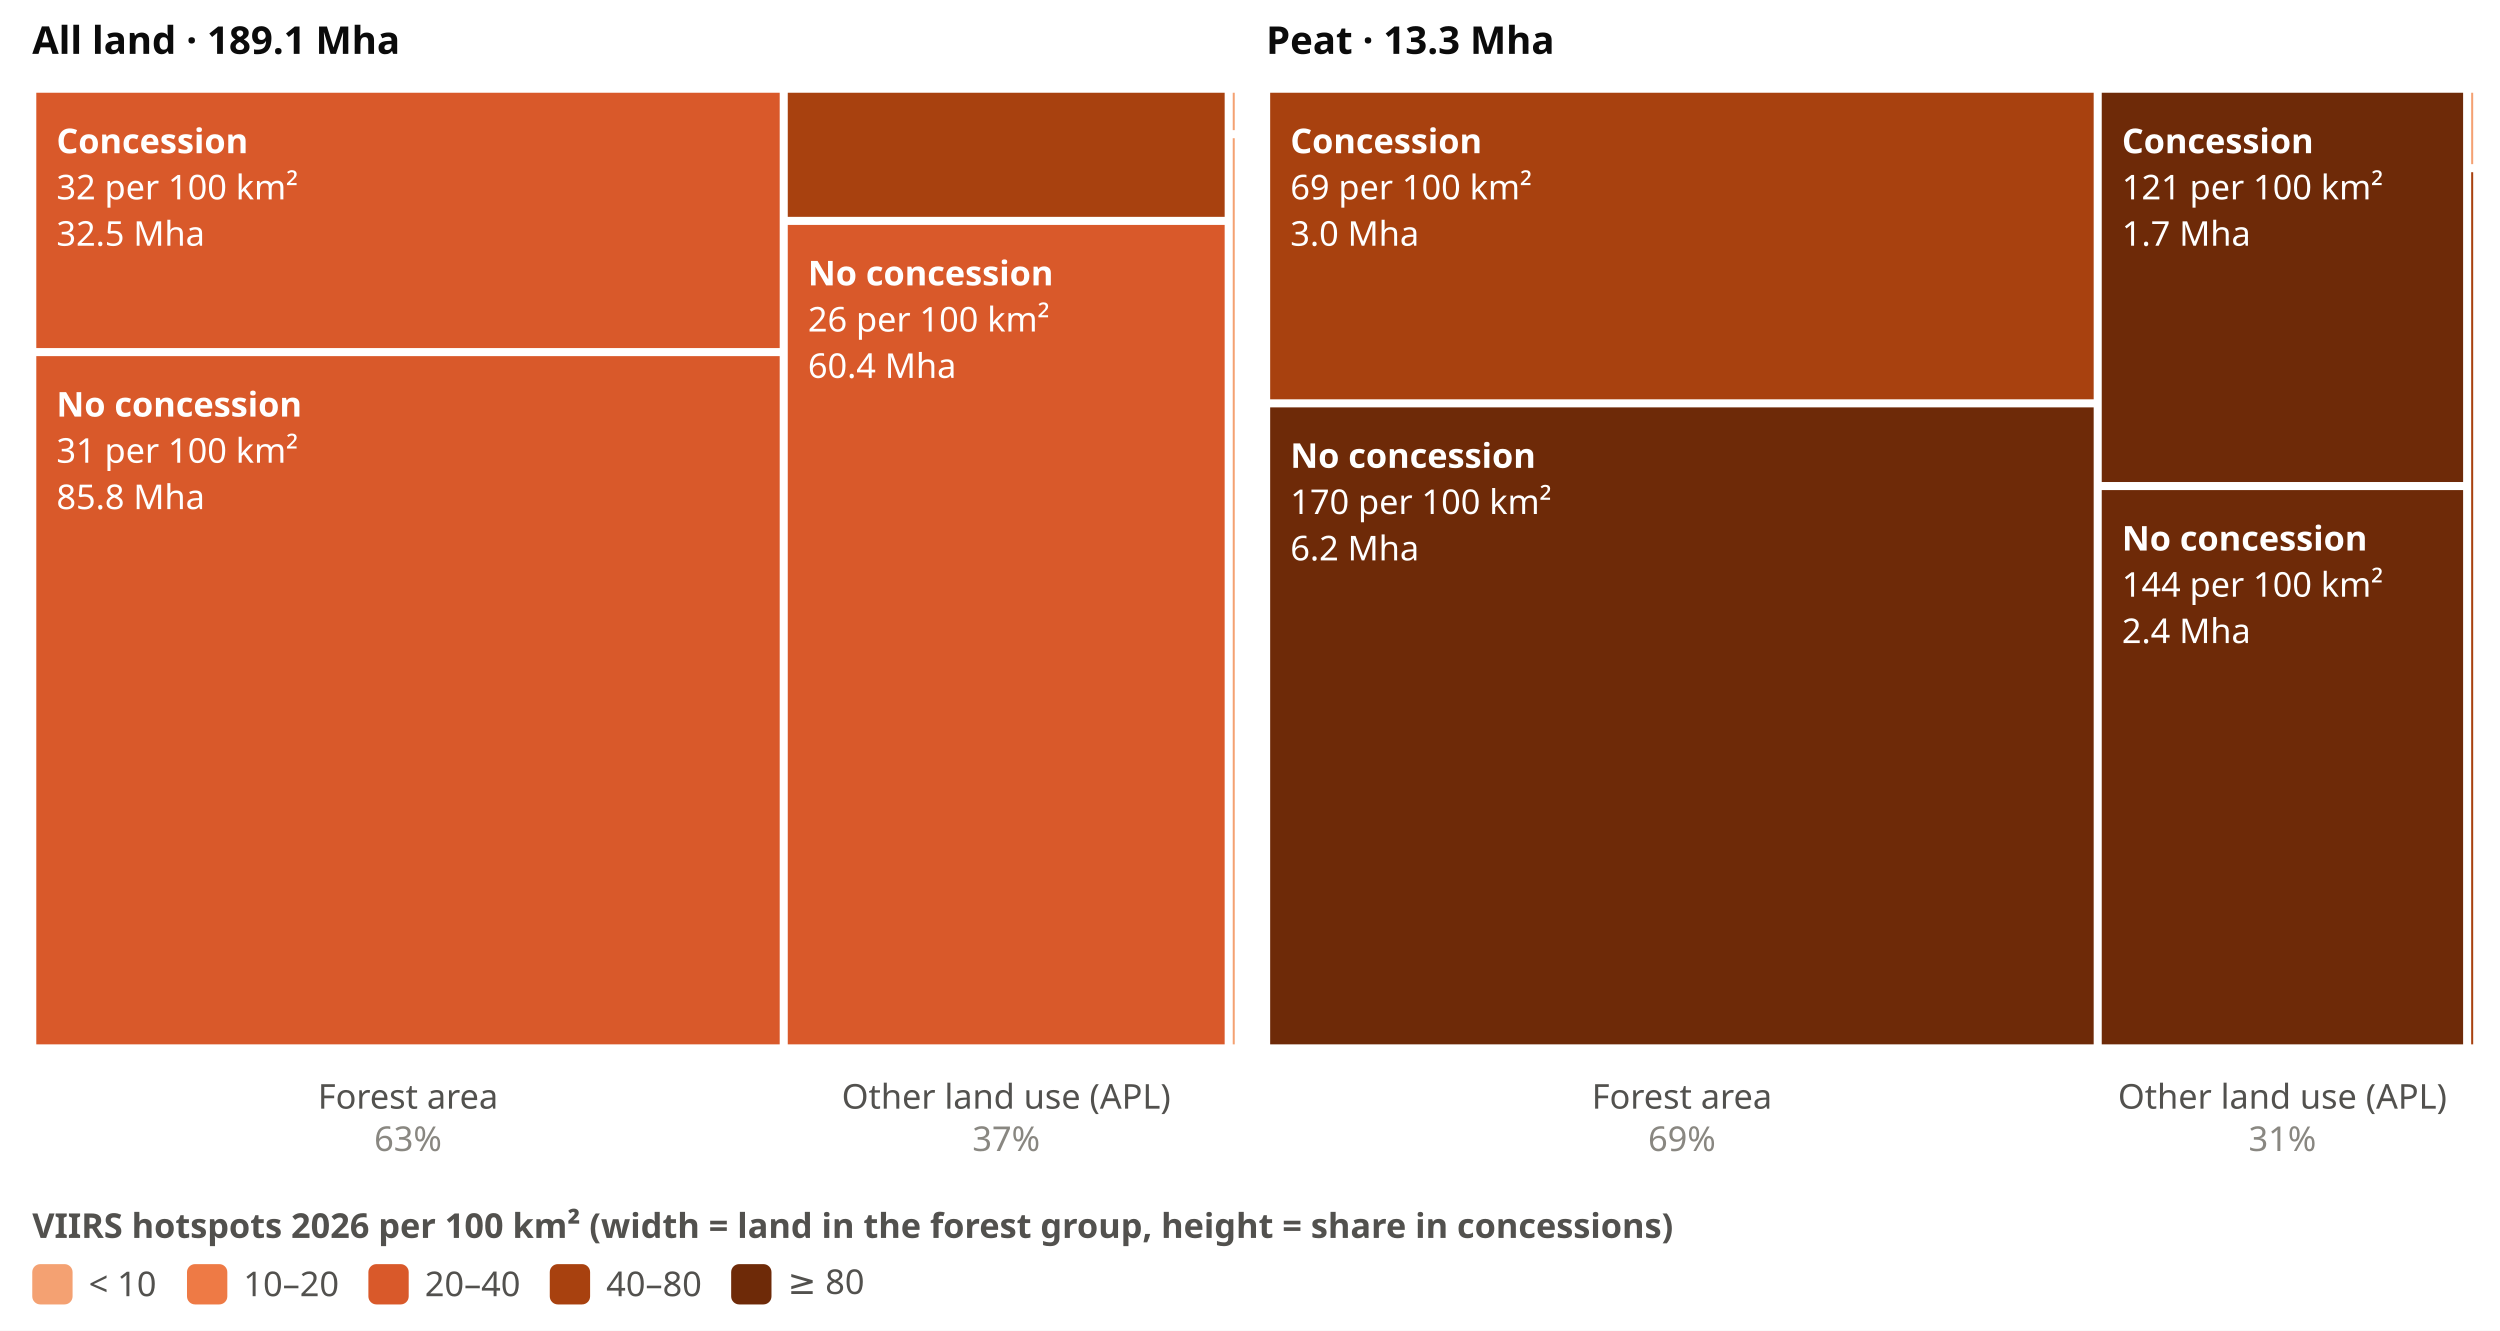
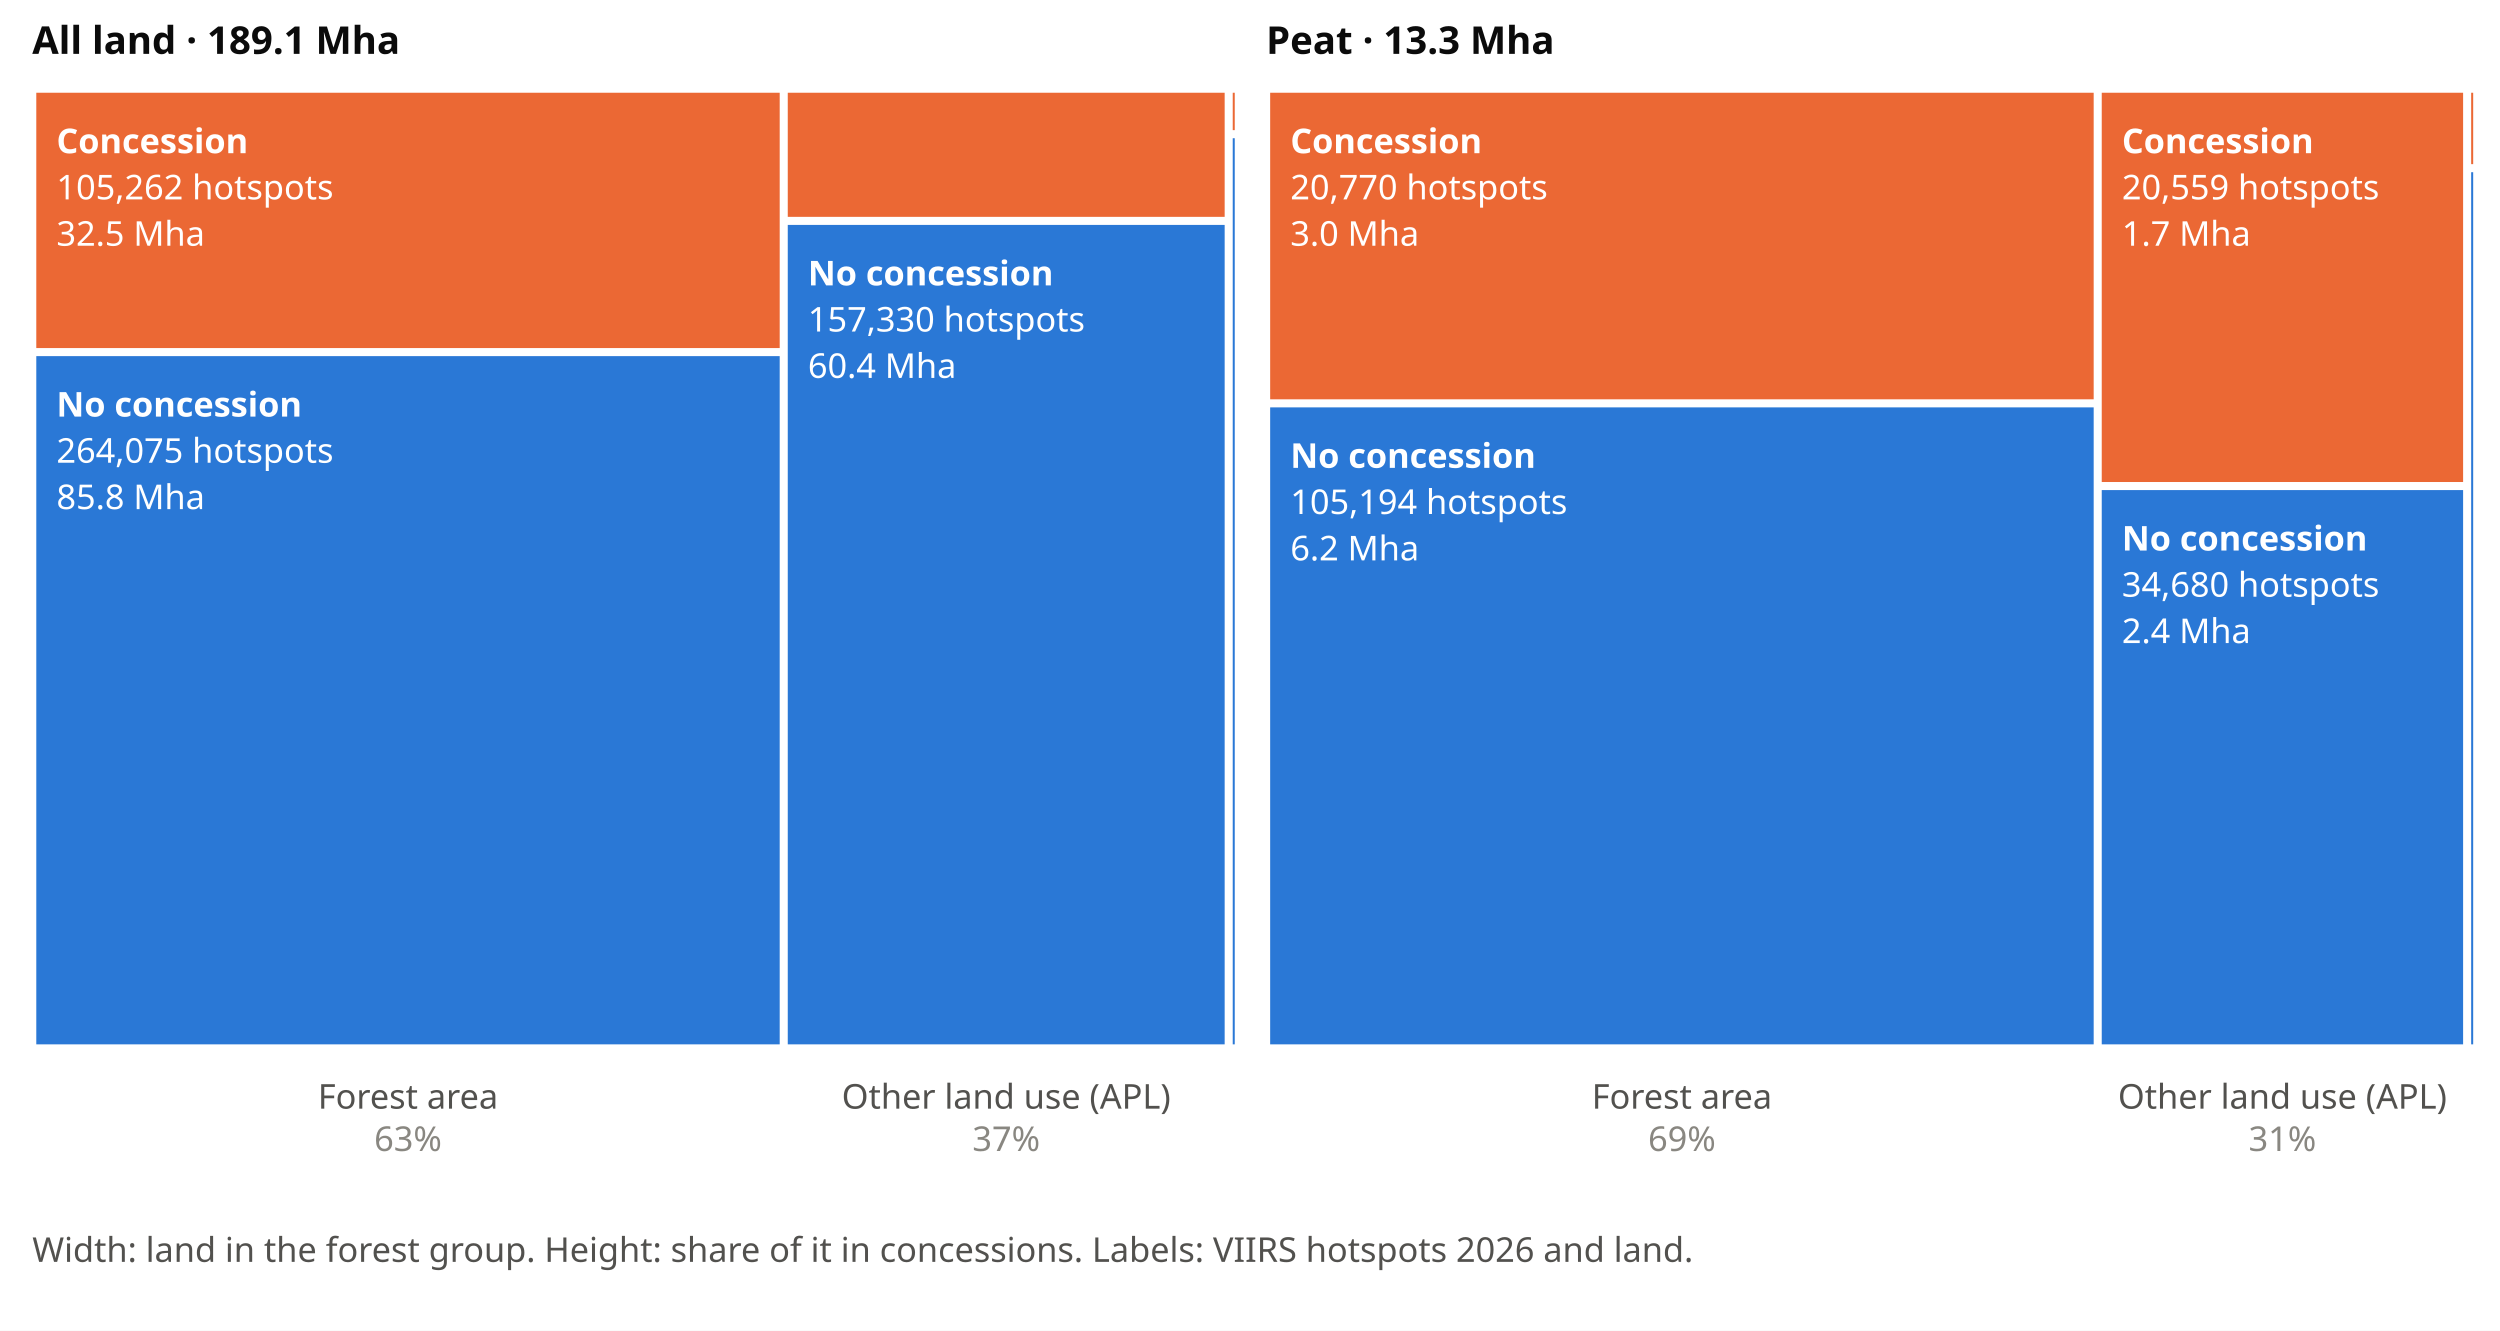
<svg xmlns="http://www.w3.org/2000/svg" data-name="mosaic" width="620" height="330" viewBox="0 0 620 330" style="font-family: &quot;Source Sans 3&quot;, sans-serif;">
  <rect width="620" height="330" fill="#fff" />
  <g transform="translate(8,0)">
    <text x="0" y="10" font-size="9.5" fill="#0b0b0b" text-anchor="start" dominant-baseline="middle" font-weight="600">All land · 189.1 Mha</text>
-     <rect x="1" y="23" width="184.365" height="63.319" fill="#d9592a" />
+     <rect x="1" y="23" width="184.365" height="63.319" fill="#eb6834" />
    <text x="6" y="35" font-size="8.5" fill="#fff" text-anchor="start" dominant-baseline="middle" font-weight="600">Concession</text>
-     <text x="6" y="46.5" font-size="8.5" fill="#fff" text-anchor="start" dominant-baseline="middle" font-weight="400">32 per 100 km²</text>
+     <text x="6" y="46.5" font-size="8.5" fill="#fff" text-anchor="start" dominant-baseline="middle" font-weight="400">105,262 hotspots</text>
    <text x="6" y="58" font-size="8.5" fill="#fff" text-anchor="start" dominant-baseline="middle" font-weight="400">32.5 Mha</text>
-     <rect x="1" y="88.319" width="184.365" height="170.681" fill="#d9592a" />
+     <rect x="1" y="88.319" width="184.365" height="170.681" fill="#2a78d6" />
    <text x="6" y="100.319" font-size="8.5" fill="#fff" text-anchor="start" dominant-baseline="middle" font-weight="600">No concession</text>
-     <text x="6" y="111.819" font-size="8.5" fill="#fff" text-anchor="start" dominant-baseline="middle" font-weight="400">31 per 100 km²</text>
+     <text x="6" y="111.819" font-size="8.5" fill="#fff" text-anchor="start" dominant-baseline="middle" font-weight="400">264,075 hotspots</text>
    <text x="6" y="123.319" font-size="8.5" fill="#fff" text-anchor="start" dominant-baseline="middle" font-weight="400">85.8 Mha</text>
    <text x="93.182" y="272" font-size="8.5" fill="#52514e" text-anchor="middle" dominant-baseline="middle" font-weight="400">Forest area</text>
    <text x="93.182" y="282.5" font-size="8.5" fill="#898781" text-anchor="middle" dominant-baseline="middle" font-weight="400">63%</text>
-     <rect x="187.365" y="23" width="108.352" height="30.779" fill="#a8410f" />
-     <rect x="187.365" y="55.779" width="108.352" height="203.221" fill="#d9592a" />
+     <rect x="187.365" y="23" width="108.352" height="30.779" fill="#eb6834" />
+     <rect x="187.365" y="55.779" width="108.352" height="203.221" fill="#2a78d6" />
    <text x="192.365" y="67.779" font-size="8.5" fill="#fff" text-anchor="start" dominant-baseline="middle" font-weight="600">No concession</text>
-     <text x="192.365" y="79.279" font-size="8.5" fill="#fff" text-anchor="start" dominant-baseline="middle" font-weight="400">26 per 100 km²</text>
+     <text x="192.365" y="79.279" font-size="8.5" fill="#fff" text-anchor="start" dominant-baseline="middle" font-weight="400">157,330 hotspots</text>
    <text x="192.365" y="90.779" font-size="8.5" fill="#fff" text-anchor="start" dominant-baseline="middle" font-weight="400">60.4 Mha</text>
    <text x="241.541" y="272" font-size="8.5" fill="#52514e" text-anchor="middle" dominant-baseline="middle" font-weight="400">Other land use (APL)</text>
    <text x="241.541" y="282.5" font-size="8.5" fill="#898781" text-anchor="middle" dominant-baseline="middle" font-weight="400">37%</text>
-     <rect x="297.717" y="23" width="0.5" height="9.277" fill="#f4a172" />
-     <rect x="297.717" y="34.277" width="0.5" height="224.723" fill="#f4a172" />
+     <rect x="297.717" y="23" width="0.5" height="9.277" fill="#eb6834" />
+     <rect x="297.717" y="34.277" width="0.5" height="224.723" fill="#2a78d6" />
  </g>
  <g transform="translate(314,0)">
    <text x="0" y="10" font-size="9.5" fill="#0b0b0b" text-anchor="start" dominant-baseline="middle" font-weight="600">Peat · 13.3 Mha</text>
-     <rect x="1" y="23" width="204.232" height="76.03" fill="#a8410f" />
+     <rect x="1" y="23" width="204.232" height="76.03" fill="#eb6834" />
    <text x="6" y="35" font-size="8.5" fill="#fff" text-anchor="start" dominant-baseline="middle" font-weight="600">Concession</text>
-     <text x="6" y="46.5" font-size="8.5" fill="#fff" text-anchor="start" dominant-baseline="middle" font-weight="400">69 per 100 km²</text>
+     <text x="6" y="46.5" font-size="8.5" fill="#fff" text-anchor="start" dominant-baseline="middle" font-weight="400">20,770 hotspots</text>
    <text x="6" y="58" font-size="8.5" fill="#fff" text-anchor="start" dominant-baseline="middle" font-weight="400">3.0 Mha</text>
-     <rect x="1" y="101.03" width="204.232" height="157.97" fill="#6e2a08" />
+     <rect x="1" y="101.03" width="204.232" height="157.97" fill="#2a78d6" />
    <text x="6" y="113.03" font-size="8.5" fill="#fff" text-anchor="start" dominant-baseline="middle" font-weight="600">No concession</text>
-     <text x="6" y="124.53" font-size="8.5" fill="#fff" text-anchor="start" dominant-baseline="middle" font-weight="400">170 per 100 km²</text>
+     <text x="6" y="124.53" font-size="8.5" fill="#fff" text-anchor="start" dominant-baseline="middle" font-weight="400">105,194 hotspots</text>
    <text x="6" y="136.03" font-size="8.5" fill="#fff" text-anchor="start" dominant-baseline="middle" font-weight="400">6.2 Mha</text>
    <text x="103.116" y="272" font-size="8.5" fill="#52514e" text-anchor="middle" dominant-baseline="middle" font-weight="400">Forest area</text>
    <text x="103.116" y="282.5" font-size="8.5" fill="#898781" text-anchor="middle" dominant-baseline="middle" font-weight="400">69%</text>
-     <rect x="207.232" y="23" width="89.618" height="96.539" fill="#6e2a08" />
+     <rect x="207.232" y="23" width="89.618" height="96.539" fill="#eb6834" />
    <text x="212.232" y="35" font-size="8.5" fill="#fff" text-anchor="start" dominant-baseline="middle" font-weight="600">Concession</text>
-     <text x="212.232" y="46.5" font-size="8.5" fill="#fff" text-anchor="start" dominant-baseline="middle" font-weight="400">121 per 100 km²</text>
+     <text x="212.232" y="46.5" font-size="8.5" fill="#fff" text-anchor="start" dominant-baseline="middle" font-weight="400">20,559 hotspots</text>
    <text x="212.232" y="58" font-size="8.5" fill="#fff" text-anchor="start" dominant-baseline="middle" font-weight="400">1.7 Mha</text>
-     <rect x="207.232" y="121.539" width="89.618" height="137.461" fill="#6e2a08" />
+     <rect x="207.232" y="121.539" width="89.618" height="137.461" fill="#2a78d6" />
    <text x="212.232" y="133.539" font-size="8.5" fill="#fff" text-anchor="start" dominant-baseline="middle" font-weight="600">No concession</text>
-     <text x="212.232" y="145.039" font-size="8.5" fill="#fff" text-anchor="start" dominant-baseline="middle" font-weight="400">144 per 100 km²</text>
+     <text x="212.232" y="145.039" font-size="8.5" fill="#fff" text-anchor="start" dominant-baseline="middle" font-weight="400">34,680 hotspots</text>
    <text x="212.232" y="156.539" font-size="8.5" fill="#fff" text-anchor="start" dominant-baseline="middle" font-weight="400">2.4 Mha</text>
    <text x="252.041" y="272" font-size="8.5" fill="#52514e" text-anchor="middle" dominant-baseline="middle" font-weight="400">Other land use (APL)</text>
    <text x="252.041" y="282.5" font-size="8.5" fill="#898781" text-anchor="middle" dominant-baseline="middle" font-weight="400">31%</text>
-     <rect x="298.849" y="23" width="0.5" height="17.708" fill="#f4a172" />
-     <rect x="298.849" y="42.708" width="0.5" height="216.292" fill="#a8410f" />
+     <rect x="298.849" y="23" width="0.5" height="17.708" fill="#eb6834" />
+     <rect x="298.849" y="42.708" width="0.5" height="216.292" fill="#2a78d6" />
  </g>
-   <text x="8" y="304" font-size="8.5" fill="#52514e" text-anchor="start" dominant-baseline="middle" font-weight="600">VIIRS hotspots 2026 per 100 km² (width = land in the forest group, height = share in concessions)</text>
-   <rect x="8" y="313.5" width="10" height="10" rx="2" fill="#f4a172" />
-   <text x="22" y="318.5" font-size="8.5" fill="#52514e" text-anchor="start" dominant-baseline="middle" font-weight="400">&lt; 10</text>
-   <rect x="46.375" y="313.5" width="10" height="10" rx="2" fill="#ee7a45" />
-   <text x="60.375" y="318.5" font-size="8.5" fill="#52514e" text-anchor="start" dominant-baseline="middle" font-weight="400">10–20</text>
-   <rect x="91.359" y="313.5" width="10" height="10" rx="2" fill="#d9592a" />
-   <text x="105.359" y="318.5" font-size="8.5" fill="#52514e" text-anchor="start" dominant-baseline="middle" font-weight="400">20–40</text>
-   <rect x="136.344" y="313.5" width="10" height="10" rx="2" fill="#a8410f" />
-   <text x="150.344" y="318.5" font-size="8.5" fill="#52514e" text-anchor="start" dominant-baseline="middle" font-weight="400">40–80</text>
-   <rect x="181.328" y="313.5" width="10" height="10" rx="2" fill="#6e2a08" />
-   <text x="195.328" y="318.5" font-size="8.5" fill="#52514e" text-anchor="start" dominant-baseline="middle" font-weight="400">≥ 80</text>
+   <text x="8" y="310" font-size="8.5" fill="#52514e" text-anchor="start" dominant-baseline="middle" font-weight="400">Width: land in the forest group. Height: share of it in concessions. Labels: VIIRS hotspots 2026 and land.</text>
</svg>
